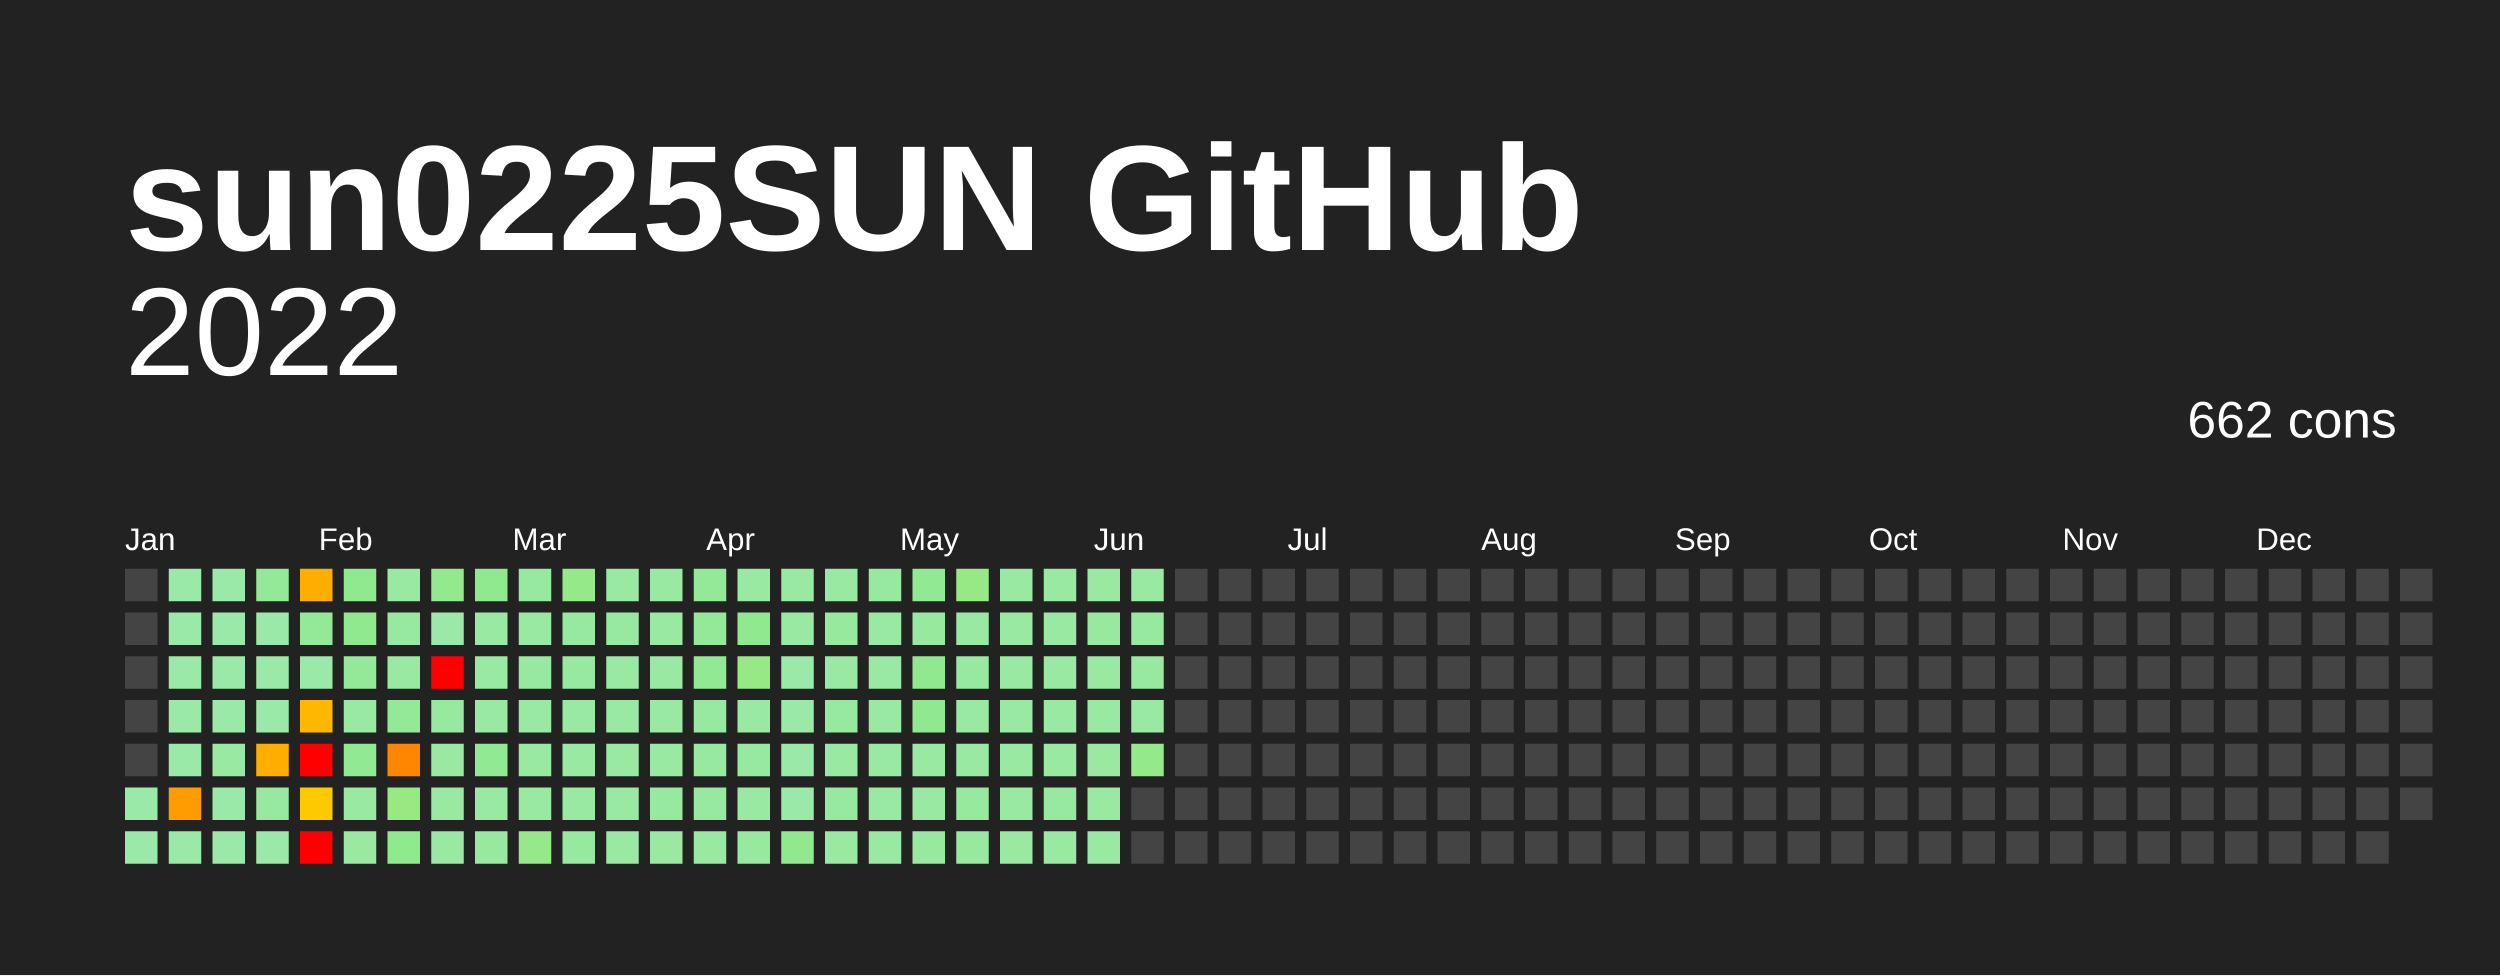
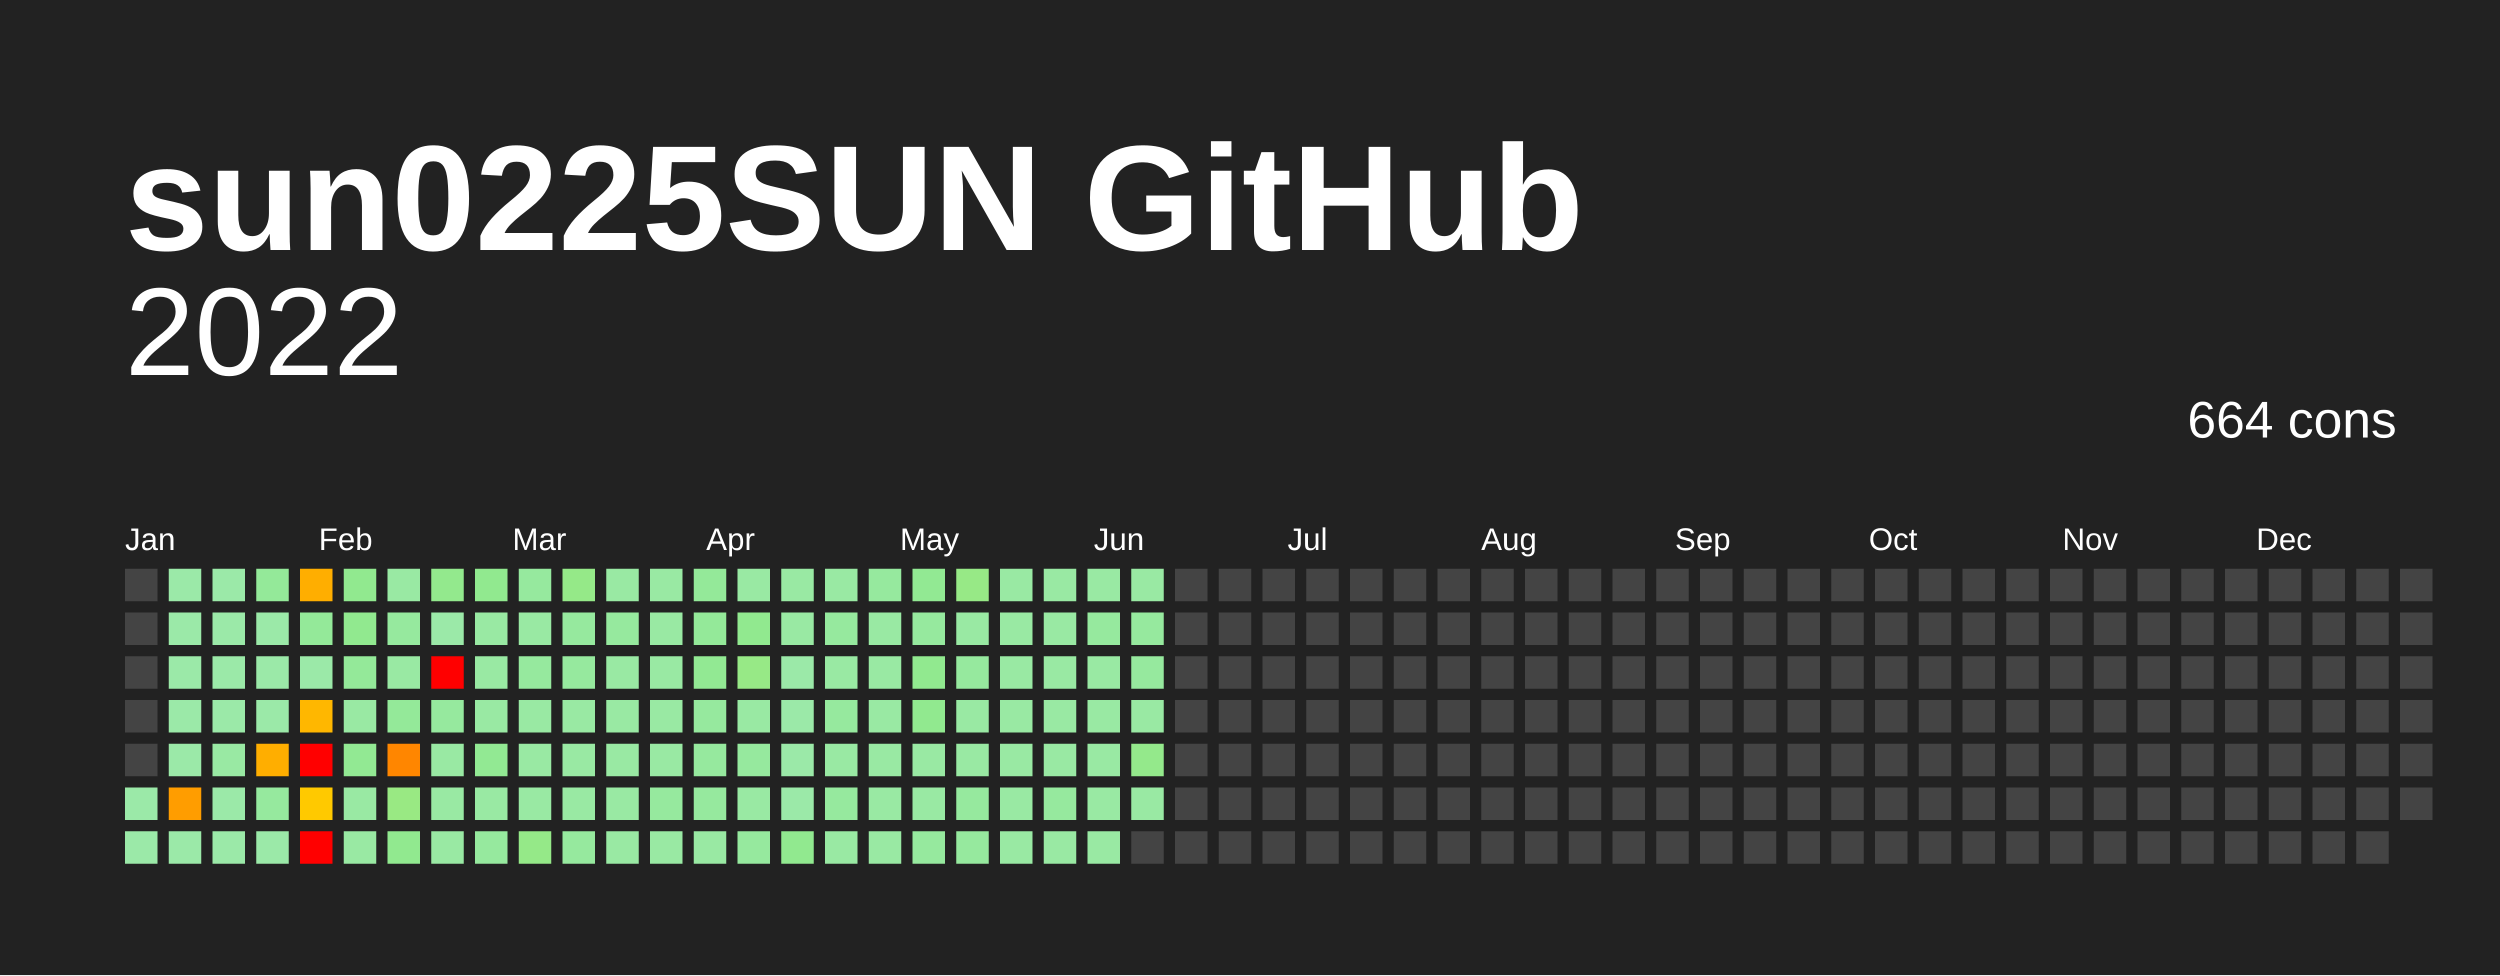
<svg xmlns="http://www.w3.org/2000/svg" baseProfile="full" height="78mm" version="1.1" viewBox="0,0,200,78" width="200mm">
  <defs />
  <rect fill="#222222" height="78" width="200" x="0" y="0" />
  <text fill="#FFFFFF" style="font-size:12px; font-family:Arial; font-weight:bold;" x="10" y="20">sun0225SUN GitHub</text>
  <text alignment-baseline="hanging" fill="#FFFFFF" style="font-size:10.0px; font-family:Arial;" x="10" y="30">2022</text>
-   <text alignment-baseline="hanging" fill="#FFFFFF" style="font-size:4.125px; font-family:Arial;" x="175" y="35">662 cons</text>
+   <text alignment-baseline="hanging" fill="#FFFFFF" style="font-size:4.125px; font-family:Arial;" x="175" y="35">664 cons</text>
  <text fill="#FFFFFF" style="font-size:2.5px; font-family:Arial" x="10.0" y="44">Jan</text>
  <text fill="#FFFFFF" style="font-size:2.5px; font-family:Arial" x="25.5" y="44">Feb</text>
  <text fill="#FFFFFF" style="font-size:2.5px; font-family:Arial" x="41.0" y="44">Mar</text>
  <text fill="#FFFFFF" style="font-size:2.5px; font-family:Arial" x="56.5" y="44">Apr</text>
  <text fill="#FFFFFF" style="font-size:2.5px; font-family:Arial" x="72.0" y="44">May</text>
  <text fill="#FFFFFF" style="font-size:2.5px; font-family:Arial" x="87.5" y="44">Jun</text>
  <text fill="#FFFFFF" style="font-size:2.5px; font-family:Arial" x="103.0" y="44">Jul</text>
  <text fill="#FFFFFF" style="font-size:2.5px; font-family:Arial" x="118.5" y="44">Aug</text>
  <text fill="#FFFFFF" style="font-size:2.5px; font-family:Arial" x="134.0" y="44">Sep</text>
  <text fill="#FFFFFF" style="font-size:2.5px; font-family:Arial" x="149.5" y="44">Oct</text>
  <text fill="#FFFFFF" style="font-size:2.5px; font-family:Arial" x="165.0" y="44">Nov</text>
  <text fill="#FFFFFF" style="font-size:2.5px; font-family:Arial" x="180.5" y="44">Dec</text>
  <rect fill="#444444" height="2.6" width="2.6" x="10.0" y="45.5" />
  <rect fill="#444444" height="2.6" width="2.6" x="10.0" y="49.0" />
  <rect fill="#444444" height="2.6" width="2.6" x="10.0" y="52.5" />
  <rect fill="#444444" height="2.6" width="2.6" x="10.0" y="56.0" />
  <rect fill="#444444" height="2.6" width="2.6" x="10.0" y="59.5" />
  <rect fill="#9be9a8" height="2.6" width="2.6" x="10.0" y="63.0" />
  <rect fill="#9be9a8" height="2.6" width="2.6" x="10.0" y="66.5" />
  <rect fill="#9be9a8" height="2.6" width="2.6" x="13.5" y="45.5" />
  <rect fill="#9be9a8" height="2.6" width="2.6" x="13.5" y="49.0" />
  <rect fill="#9be9a8" height="2.6" width="2.6" x="13.5" y="52.5" />
  <rect fill="#9be9a8" height="2.6" width="2.6" x="13.5" y="56.0" />
  <rect fill="#9be9a8" height="2.6" width="2.6" x="13.5" y="59.5" />
  <rect fill="#ff9d00" height="2.6" width="2.6" x="13.5" y="63.0" />
  <rect fill="#9be9a8" height="2.6" width="2.6" x="13.5" y="66.5" />
  <rect fill="#9be9a8" height="2.6" width="2.6" x="17.0" y="45.5" />
  <rect fill="#9be9a8" height="2.6" width="2.6" x="17.0" y="49.0" />
  <rect fill="#9be9a8" height="2.6" width="2.6" x="17.0" y="52.5" />
  <rect fill="#9be9a8" height="2.6" width="2.6" x="17.0" y="56.0" />
  <rect fill="#99e9a3" height="2.6" width="2.6" x="17.0" y="59.5" />
  <rect fill="#9be9a8" height="2.6" width="2.6" x="17.0" y="63.0" />
  <rect fill="#9be9a8" height="2.6" width="2.6" x="17.0" y="66.5" />
  <rect fill="#94e999" height="2.6" width="2.6" x="20.5" y="45.5" />
  <rect fill="#9be9a8" height="2.6" width="2.6" x="20.5" y="49.0" />
  <rect fill="#9be9a8" height="2.6" width="2.6" x="20.5" y="52.5" />
  <rect fill="#9be9a8" height="2.6" width="2.6" x="20.5" y="56.0" />
  <rect fill="#ffae00" height="2.6" width="2.6" x="20.5" y="59.5" />
  <rect fill="#96e99e" height="2.6" width="2.6" x="20.5" y="63.0" />
  <rect fill="#9be9a8" height="2.6" width="2.6" x="20.5" y="66.5" />
  <rect fill="#ffae00" height="2.6" width="2.6" x="24.0" y="45.5" />
  <rect fill="#94e999" height="2.6" width="2.6" x="24.0" y="49.0" />
  <rect fill="#9be9a8" height="2.6" width="2.6" x="24.0" y="52.5" />
  <rect fill="#ffb700" height="2.6" width="2.6" x="24.0" y="56.0" />
  <rect fill="red" height="2.6" width="2.6" x="24.0" y="59.5" />
  <rect fill="#ffc900" height="2.6" width="2.6" x="24.0" y="63.0" />
  <rect fill="red" height="2.6" width="2.6" x="24.0" y="66.5" />
  <rect fill="#91e98f" height="2.6" width="2.6" x="27.5" y="45.5" />
  <rect fill="#91e98f" height="2.6" width="2.6" x="27.5" y="49.0" />
  <rect fill="#94e999" height="2.6" width="2.6" x="27.5" y="52.5" />
  <rect fill="#99e9a3" height="2.6" width="2.6" x="27.5" y="56.0" />
  <rect fill="#92e993" height="2.6" width="2.6" x="27.5" y="59.5" />
  <rect fill="#99e9a3" height="2.6" width="2.6" x="27.5" y="63.0" />
  <rect fill="#99e9a3" height="2.6" width="2.6" x="27.5" y="66.5" />
  <rect fill="#99e9a3" height="2.6" width="2.6" x="31.0" y="45.5" />
  <rect fill="#96e99e" height="2.6" width="2.6" x="31.0" y="49.0" />
  <rect fill="#99e9a3" height="2.6" width="2.6" x="31.0" y="52.5" />
  <rect fill="#94e999" height="2.6" width="2.6" x="31.0" y="56.0" />
  <rect fill="#ff8600" height="2.6" width="2.6" x="31.0" y="59.5" />
  <rect fill="#99e983" height="2.6" width="2.6" x="31.0" y="63.0" />
  <rect fill="#91e98f" height="2.6" width="2.6" x="31.0" y="66.5" />
  <rect fill="#93e98d" height="2.6" width="2.6" x="34.5" y="45.5" />
  <rect fill="#9be9a8" height="2.6" width="2.6" x="34.5" y="49.0" />
  <rect fill="red" height="2.6" width="2.6" x="34.5" y="52.5" />
  <rect fill="#96e99e" height="2.6" width="2.6" x="34.5" y="56.0" />
  <rect fill="#99e9a3" height="2.6" width="2.6" x="34.5" y="59.5" />
  <rect fill="#99e9a3" height="2.6" width="2.6" x="34.5" y="63.0" />
  <rect fill="#99e9a3" height="2.6" width="2.6" x="34.5" y="66.5" />
  <rect fill="#91e98f" height="2.6" width="2.6" x="38.0" y="45.5" />
  <rect fill="#99e9a3" height="2.6" width="2.6" x="38.0" y="49.0" />
  <rect fill="#99e9a3" height="2.6" width="2.6" x="38.0" y="52.5" />
  <rect fill="#99e9a3" height="2.6" width="2.6" x="38.0" y="56.0" />
  <rect fill="#92e993" height="2.6" width="2.6" x="38.0" y="59.5" />
  <rect fill="#99e9a3" height="2.6" width="2.6" x="38.0" y="63.0" />
  <rect fill="#96e99e" height="2.6" width="2.6" x="38.0" y="66.5" />
  <rect fill="#96e99e" height="2.6" width="2.6" x="41.5" y="45.5" />
  <rect fill="#99e9a3" height="2.6" width="2.6" x="41.5" y="49.0" />
  <rect fill="#96e99e" height="2.6" width="2.6" x="41.5" y="52.5" />
  <rect fill="#99e9a3" height="2.6" width="2.6" x="41.5" y="56.0" />
  <rect fill="#99e9a3" height="2.6" width="2.6" x="41.5" y="59.5" />
  <rect fill="#99e9a3" height="2.6" width="2.6" x="41.5" y="63.0" />
  <rect fill="#95e988" height="2.6" width="2.6" x="41.5" y="66.5" />
  <rect fill="#95e988" height="2.6" width="2.6" x="45.0" y="45.5" />
  <rect fill="#96e99e" height="2.6" width="2.6" x="45.0" y="49.0" />
  <rect fill="#96e99e" height="2.6" width="2.6" x="45.0" y="52.5" />
  <rect fill="#99e9a3" height="2.6" width="2.6" x="45.0" y="56.0" />
  <rect fill="#99e9a3" height="2.6" width="2.6" x="45.0" y="59.5" />
  <rect fill="#99e9a3" height="2.6" width="2.6" x="45.0" y="63.0" />
  <rect fill="#96e99e" height="2.6" width="2.6" x="45.0" y="66.5" />
  <rect fill="#99e9a3" height="2.6" width="2.6" x="48.5" y="45.5" />
  <rect fill="#96e99e" height="2.6" width="2.6" x="48.5" y="49.0" />
  <rect fill="#99e9a3" height="2.6" width="2.6" x="48.5" y="52.5" />
  <rect fill="#99e9a3" height="2.6" width="2.6" x="48.5" y="56.0" />
  <rect fill="#99e9a3" height="2.6" width="2.6" x="48.5" y="59.5" />
  <rect fill="#99e9a3" height="2.6" width="2.6" x="48.5" y="63.0" />
  <rect fill="#99e9a3" height="2.6" width="2.6" x="48.5" y="66.5" />
  <rect fill="#99e9a3" height="2.6" width="2.6" x="52.0" y="45.5" />
  <rect fill="#99e9a3" height="2.6" width="2.6" x="52.0" y="49.0" />
  <rect fill="#99e9a3" height="2.6" width="2.6" x="52.0" y="52.5" />
  <rect fill="#99e9a3" height="2.6" width="2.6" x="52.0" y="56.0" />
  <rect fill="#99e9a3" height="2.6" width="2.6" x="52.0" y="59.5" />
  <rect fill="#96e99e" height="2.6" width="2.6" x="52.0" y="63.0" />
  <rect fill="#99e9a3" height="2.6" width="2.6" x="52.0" y="66.5" />
  <rect fill="#94e999" height="2.6" width="2.6" x="55.5" y="45.5" />
  <rect fill="#94e999" height="2.6" width="2.6" x="55.5" y="49.0" />
  <rect fill="#92e993" height="2.6" width="2.6" x="55.5" y="52.5" />
  <rect fill="#96e99e" height="2.6" width="2.6" x="55.5" y="56.0" />
  <rect fill="#96e99e" height="2.6" width="2.6" x="55.5" y="59.5" />
  <rect fill="#96e99e" height="2.6" width="2.6" x="55.5" y="63.0" />
  <rect fill="#99e9a3" height="2.6" width="2.6" x="55.5" y="66.5" />
  <rect fill="#99e9a3" height="2.6" width="2.6" x="59.0" y="45.5" />
  <rect fill="#91e98f" height="2.6" width="2.6" x="59.0" y="49.0" />
  <rect fill="#97e986" height="2.6" width="2.6" x="59.0" y="52.5" />
  <rect fill="#99e9a3" height="2.6" width="2.6" x="59.0" y="56.0" />
  <rect fill="#96e99e" height="2.6" width="2.6" x="59.0" y="59.5" />
  <rect fill="#99e9a3" height="2.6" width="2.6" x="59.0" y="63.0" />
  <rect fill="#96e99e" height="2.6" width="2.6" x="59.0" y="66.5" />
  <rect fill="#99e9a3" height="2.6" width="2.6" x="62.5" y="45.5" />
  <rect fill="#99e9a3" height="2.6" width="2.6" x="62.5" y="49.0" />
  <rect fill="#9be9a8" height="2.6" width="2.6" x="62.5" y="52.5" />
  <rect fill="#9be9a8" height="2.6" width="2.6" x="62.5" y="56.0" />
  <rect fill="#9be9a8" height="2.6" width="2.6" x="62.5" y="59.5" />
  <rect fill="#9be9a8" height="2.6" width="2.6" x="62.5" y="63.0" />
  <rect fill="#91e98f" height="2.6" width="2.6" x="62.5" y="66.5" />
  <rect fill="#99e9a3" height="2.6" width="2.6" x="66.0" y="45.5" />
  <rect fill="#96e99e" height="2.6" width="2.6" x="66.0" y="49.0" />
  <rect fill="#99e9a3" height="2.6" width="2.6" x="66.0" y="52.5" />
  <rect fill="#96e99e" height="2.6" width="2.6" x="66.0" y="56.0" />
  <rect fill="#99e9a3" height="2.6" width="2.6" x="66.0" y="59.5" />
  <rect fill="#96e99e" height="2.6" width="2.6" x="66.0" y="63.0" />
  <rect fill="#99e9a3" height="2.6" width="2.6" x="66.0" y="66.5" />
  <rect fill="#96e99e" height="2.6" width="2.6" x="69.5" y="45.5" />
  <rect fill="#99e9a3" height="2.6" width="2.6" x="69.5" y="49.0" />
  <rect fill="#99e9a3" height="2.6" width="2.6" x="69.5" y="52.5" />
  <rect fill="#99e9a3" height="2.6" width="2.6" x="69.5" y="56.0" />
  <rect fill="#99e9a3" height="2.6" width="2.6" x="69.5" y="59.5" />
  <rect fill="#99e9a3" height="2.6" width="2.6" x="69.5" y="63.0" />
  <rect fill="#99e9a3" height="2.6" width="2.6" x="69.5" y="66.5" />
  <rect fill="#92e993" height="2.6" width="2.6" x="73.0" y="45.5" />
  <rect fill="#96e99e" height="2.6" width="2.6" x="73.0" y="49.0" />
  <rect fill="#91e98f" height="2.6" width="2.6" x="73.0" y="52.5" />
  <rect fill="#91e98f" height="2.6" width="2.6" x="73.0" y="56.0" />
  <rect fill="#99e9a3" height="2.6" width="2.6" x="73.0" y="59.5" />
  <rect fill="#99e9a3" height="2.6" width="2.6" x="73.0" y="63.0" />
  <rect fill="#96e99e" height="2.6" width="2.6" x="73.0" y="66.5" />
  <rect fill="#97e986" height="2.6" width="2.6" x="76.5" y="45.5" />
  <rect fill="#99e9a3" height="2.6" width="2.6" x="76.5" y="49.0" />
  <rect fill="#96e99e" height="2.6" width="2.6" x="76.5" y="52.5" />
  <rect fill="#99e9a3" height="2.6" width="2.6" x="76.5" y="56.0" />
  <rect fill="#99e9a3" height="2.6" width="2.6" x="76.5" y="59.5" />
  <rect fill="#96e99e" height="2.6" width="2.6" x="76.5" y="63.0" />
  <rect fill="#96e99e" height="2.6" width="2.6" x="76.5" y="66.5" />
  <rect fill="#99e9a3" height="2.6" width="2.6" x="80.0" y="45.5" />
  <rect fill="#99e9a3" height="2.6" width="2.6" x="80.0" y="49.0" />
  <rect fill="#99e9a3" height="2.6" width="2.6" x="80.0" y="52.5" />
  <rect fill="#99e9a3" height="2.6" width="2.6" x="80.0" y="56.0" />
  <rect fill="#99e9a3" height="2.6" width="2.6" x="80.0" y="59.5" />
  <rect fill="#99e9a3" height="2.6" width="2.6" x="80.0" y="63.0" />
  <rect fill="#99e9a3" height="2.6" width="2.6" x="80.0" y="66.5" />
  <rect fill="#99e9a3" height="2.6" width="2.6" x="83.5" y="45.5" />
  <rect fill="#99e9a3" height="2.6" width="2.6" x="83.5" y="49.0" />
  <rect fill="#99e9a3" height="2.6" width="2.6" x="83.5" y="52.5" />
  <rect fill="#99e9a3" height="2.6" width="2.6" x="83.5" y="56.0" />
  <rect fill="#99e9a3" height="2.6" width="2.6" x="83.5" y="59.5" />
  <rect fill="#96e99e" height="2.6" width="2.6" x="83.5" y="63.0" />
  <rect fill="#99e9a3" height="2.6" width="2.6" x="83.5" y="66.5" />
  <rect fill="#99e9a3" height="2.6" width="2.6" x="87.0" y="45.5" />
  <rect fill="#96e99e" height="2.6" width="2.6" x="87.0" y="49.0" />
  <rect fill="#99e9a3" height="2.6" width="2.6" x="87.0" y="52.5" />
  <rect fill="#99e9a3" height="2.6" width="2.6" x="87.0" y="56.0" />
  <rect fill="#99e9a3" height="2.6" width="2.6" x="87.0" y="59.5" />
  <rect fill="#99e9a3" height="2.6" width="2.6" x="87.0" y="63.0" />
  <rect fill="#99e9a3" height="2.6" width="2.6" x="87.0" y="66.5" />
  <rect fill="#99e9a3" height="2.6" width="2.6" x="90.5" y="45.5" />
  <rect fill="#96e99e" height="2.6" width="2.6" x="90.5" y="49.0" />
  <rect fill="#96e99e" height="2.6" width="2.6" x="90.5" y="52.5" />
  <rect fill="#99e9a3" height="2.6" width="2.6" x="90.5" y="56.0" />
  <rect fill="#94e98b" height="2.6" width="2.6" x="90.5" y="59.5" />
-   <rect fill="#444444" height="2.6" width="2.6" x="90.5" y="63.0" />
+   <rect fill="#99e9a3" height="2.6" width="2.6" x="90.5" y="63.0" />
  <rect fill="#444444" height="2.6" width="2.6" x="90.5" y="66.5" />
  <rect fill="#444444" height="2.6" width="2.6" x="94.0" y="45.5" />
  <rect fill="#444444" height="2.6" width="2.6" x="94.0" y="49.0" />
  <rect fill="#444444" height="2.6" width="2.6" x="94.0" y="52.5" />
  <rect fill="#444444" height="2.6" width="2.6" x="94.0" y="56.0" />
  <rect fill="#444444" height="2.6" width="2.6" x="94.0" y="59.5" />
  <rect fill="#444444" height="2.6" width="2.6" x="94.0" y="63.0" />
  <rect fill="#444444" height="2.6" width="2.6" x="94.0" y="66.5" />
  <rect fill="#444444" height="2.6" width="2.6" x="97.5" y="45.5" />
  <rect fill="#444444" height="2.6" width="2.6" x="97.5" y="49.0" />
  <rect fill="#444444" height="2.6" width="2.6" x="97.5" y="52.5" />
  <rect fill="#444444" height="2.6" width="2.6" x="97.5" y="56.0" />
  <rect fill="#444444" height="2.6" width="2.6" x="97.5" y="59.5" />
  <rect fill="#444444" height="2.6" width="2.6" x="97.5" y="63.0" />
  <rect fill="#444444" height="2.6" width="2.6" x="97.5" y="66.5" />
  <rect fill="#444444" height="2.6" width="2.6" x="101.0" y="45.5" />
  <rect fill="#444444" height="2.6" width="2.6" x="101.0" y="49.0" />
  <rect fill="#444444" height="2.6" width="2.6" x="101.0" y="52.5" />
  <rect fill="#444444" height="2.6" width="2.6" x="101.0" y="56.0" />
  <rect fill="#444444" height="2.6" width="2.6" x="101.0" y="59.5" />
  <rect fill="#444444" height="2.6" width="2.6" x="101.0" y="63.0" />
  <rect fill="#444444" height="2.6" width="2.6" x="101.0" y="66.5" />
  <rect fill="#444444" height="2.6" width="2.6" x="104.5" y="45.5" />
  <rect fill="#444444" height="2.6" width="2.6" x="104.5" y="49.0" />
  <rect fill="#444444" height="2.6" width="2.6" x="104.5" y="52.5" />
  <rect fill="#444444" height="2.6" width="2.6" x="104.5" y="56.0" />
  <rect fill="#444444" height="2.6" width="2.6" x="104.5" y="59.5" />
  <rect fill="#444444" height="2.6" width="2.6" x="104.5" y="63.0" />
  <rect fill="#444444" height="2.6" width="2.6" x="104.5" y="66.5" />
  <rect fill="#444444" height="2.6" width="2.6" x="108.0" y="45.5" />
  <rect fill="#444444" height="2.6" width="2.6" x="108.0" y="49.0" />
  <rect fill="#444444" height="2.6" width="2.6" x="108.0" y="52.5" />
  <rect fill="#444444" height="2.6" width="2.6" x="108.0" y="56.0" />
  <rect fill="#444444" height="2.6" width="2.6" x="108.0" y="59.5" />
  <rect fill="#444444" height="2.6" width="2.6" x="108.0" y="63.0" />
  <rect fill="#444444" height="2.6" width="2.6" x="108.0" y="66.5" />
  <rect fill="#444444" height="2.6" width="2.6" x="111.5" y="45.5" />
  <rect fill="#444444" height="2.6" width="2.6" x="111.5" y="49.0" />
  <rect fill="#444444" height="2.6" width="2.6" x="111.5" y="52.5" />
  <rect fill="#444444" height="2.6" width="2.6" x="111.5" y="56.0" />
  <rect fill="#444444" height="2.6" width="2.6" x="111.5" y="59.5" />
  <rect fill="#444444" height="2.6" width="2.6" x="111.5" y="63.0" />
  <rect fill="#444444" height="2.6" width="2.6" x="111.5" y="66.5" />
  <rect fill="#444444" height="2.6" width="2.6" x="115.0" y="45.5" />
  <rect fill="#444444" height="2.6" width="2.6" x="115.0" y="49.0" />
  <rect fill="#444444" height="2.6" width="2.6" x="115.0" y="52.5" />
  <rect fill="#444444" height="2.6" width="2.6" x="115.0" y="56.0" />
  <rect fill="#444444" height="2.6" width="2.6" x="115.0" y="59.5" />
  <rect fill="#444444" height="2.6" width="2.6" x="115.0" y="63.0" />
  <rect fill="#444444" height="2.6" width="2.6" x="115.0" y="66.5" />
  <rect fill="#444444" height="2.6" width="2.6" x="118.5" y="45.5" />
  <rect fill="#444444" height="2.6" width="2.6" x="118.5" y="49.0" />
  <rect fill="#444444" height="2.6" width="2.6" x="118.5" y="52.5" />
  <rect fill="#444444" height="2.6" width="2.6" x="118.5" y="56.0" />
  <rect fill="#444444" height="2.6" width="2.6" x="118.5" y="59.5" />
  <rect fill="#444444" height="2.6" width="2.6" x="118.5" y="63.0" />
  <rect fill="#444444" height="2.6" width="2.6" x="118.5" y="66.5" />
  <rect fill="#444444" height="2.6" width="2.6" x="122.0" y="45.5" />
  <rect fill="#444444" height="2.6" width="2.6" x="122.0" y="49.0" />
  <rect fill="#444444" height="2.6" width="2.6" x="122.0" y="52.5" />
  <rect fill="#444444" height="2.6" width="2.6" x="122.0" y="56.0" />
  <rect fill="#444444" height="2.6" width="2.6" x="122.0" y="59.5" />
  <rect fill="#444444" height="2.6" width="2.6" x="122.0" y="63.0" />
  <rect fill="#444444" height="2.6" width="2.6" x="122.0" y="66.5" />
  <rect fill="#444444" height="2.6" width="2.6" x="125.5" y="45.5" />
  <rect fill="#444444" height="2.6" width="2.6" x="125.5" y="49.0" />
  <rect fill="#444444" height="2.6" width="2.6" x="125.5" y="52.5" />
  <rect fill="#444444" height="2.6" width="2.6" x="125.5" y="56.0" />
  <rect fill="#444444" height="2.6" width="2.6" x="125.5" y="59.5" />
  <rect fill="#444444" height="2.6" width="2.6" x="125.5" y="63.0" />
  <rect fill="#444444" height="2.6" width="2.6" x="125.5" y="66.5" />
  <rect fill="#444444" height="2.6" width="2.6" x="129.0" y="45.5" />
  <rect fill="#444444" height="2.6" width="2.6" x="129.0" y="49.0" />
  <rect fill="#444444" height="2.6" width="2.6" x="129.0" y="52.5" />
  <rect fill="#444444" height="2.6" width="2.6" x="129.0" y="56.0" />
  <rect fill="#444444" height="2.6" width="2.6" x="129.0" y="59.5" />
  <rect fill="#444444" height="2.6" width="2.6" x="129.0" y="63.0" />
  <rect fill="#444444" height="2.6" width="2.6" x="129.0" y="66.5" />
  <rect fill="#444444" height="2.6" width="2.6" x="132.5" y="45.5" />
  <rect fill="#444444" height="2.6" width="2.6" x="132.5" y="49.0" />
  <rect fill="#444444" height="2.6" width="2.6" x="132.5" y="52.5" />
  <rect fill="#444444" height="2.6" width="2.6" x="132.5" y="56.0" />
  <rect fill="#444444" height="2.6" width="2.6" x="132.5" y="59.5" />
  <rect fill="#444444" height="2.6" width="2.6" x="132.5" y="63.0" />
  <rect fill="#444444" height="2.6" width="2.6" x="132.5" y="66.5" />
  <rect fill="#444444" height="2.6" width="2.6" x="136.0" y="45.5" />
  <rect fill="#444444" height="2.6" width="2.6" x="136.0" y="49.0" />
  <rect fill="#444444" height="2.6" width="2.6" x="136.0" y="52.5" />
  <rect fill="#444444" height="2.6" width="2.6" x="136.0" y="56.0" />
  <rect fill="#444444" height="2.6" width="2.6" x="136.0" y="59.5" />
  <rect fill="#444444" height="2.6" width="2.6" x="136.0" y="63.0" />
  <rect fill="#444444" height="2.6" width="2.6" x="136.0" y="66.5" />
  <rect fill="#444444" height="2.6" width="2.6" x="139.5" y="45.5" />
  <rect fill="#444444" height="2.6" width="2.6" x="139.5" y="49.0" />
  <rect fill="#444444" height="2.6" width="2.6" x="139.5" y="52.5" />
  <rect fill="#444444" height="2.6" width="2.6" x="139.5" y="56.0" />
  <rect fill="#444444" height="2.6" width="2.6" x="139.5" y="59.5" />
  <rect fill="#444444" height="2.6" width="2.6" x="139.5" y="63.0" />
  <rect fill="#444444" height="2.6" width="2.6" x="139.5" y="66.5" />
  <rect fill="#444444" height="2.6" width="2.6" x="143.0" y="45.5" />
  <rect fill="#444444" height="2.6" width="2.6" x="143.0" y="49.0" />
  <rect fill="#444444" height="2.6" width="2.6" x="143.0" y="52.5" />
  <rect fill="#444444" height="2.6" width="2.6" x="143.0" y="56.0" />
  <rect fill="#444444" height="2.6" width="2.6" x="143.0" y="59.5" />
  <rect fill="#444444" height="2.6" width="2.6" x="143.0" y="63.0" />
  <rect fill="#444444" height="2.6" width="2.6" x="143.0" y="66.5" />
  <rect fill="#444444" height="2.6" width="2.6" x="146.5" y="45.5" />
  <rect fill="#444444" height="2.6" width="2.6" x="146.5" y="49.0" />
  <rect fill="#444444" height="2.6" width="2.6" x="146.5" y="52.5" />
  <rect fill="#444444" height="2.6" width="2.6" x="146.5" y="56.0" />
  <rect fill="#444444" height="2.6" width="2.6" x="146.5" y="59.5" />
  <rect fill="#444444" height="2.6" width="2.6" x="146.5" y="63.0" />
  <rect fill="#444444" height="2.6" width="2.6" x="146.5" y="66.5" />
  <rect fill="#444444" height="2.6" width="2.6" x="150.0" y="45.5" />
  <rect fill="#444444" height="2.6" width="2.6" x="150.0" y="49.0" />
  <rect fill="#444444" height="2.6" width="2.6" x="150.0" y="52.5" />
  <rect fill="#444444" height="2.6" width="2.6" x="150.0" y="56.0" />
  <rect fill="#444444" height="2.6" width="2.6" x="150.0" y="59.5" />
  <rect fill="#444444" height="2.6" width="2.6" x="150.0" y="63.0" />
  <rect fill="#444444" height="2.6" width="2.6" x="150.0" y="66.5" />
  <rect fill="#444444" height="2.6" width="2.6" x="153.5" y="45.5" />
  <rect fill="#444444" height="2.6" width="2.6" x="153.5" y="49.0" />
  <rect fill="#444444" height="2.6" width="2.6" x="153.5" y="52.5" />
  <rect fill="#444444" height="2.6" width="2.6" x="153.5" y="56.0" />
  <rect fill="#444444" height="2.6" width="2.6" x="153.5" y="59.5" />
  <rect fill="#444444" height="2.6" width="2.6" x="153.5" y="63.0" />
  <rect fill="#444444" height="2.6" width="2.6" x="153.5" y="66.5" />
  <rect fill="#444444" height="2.6" width="2.6" x="157.0" y="45.5" />
  <rect fill="#444444" height="2.6" width="2.6" x="157.0" y="49.0" />
  <rect fill="#444444" height="2.6" width="2.6" x="157.0" y="52.5" />
  <rect fill="#444444" height="2.6" width="2.6" x="157.0" y="56.0" />
  <rect fill="#444444" height="2.6" width="2.6" x="157.0" y="59.5" />
  <rect fill="#444444" height="2.6" width="2.6" x="157.0" y="63.0" />
  <rect fill="#444444" height="2.6" width="2.6" x="157.0" y="66.5" />
  <rect fill="#444444" height="2.6" width="2.6" x="160.5" y="45.5" />
  <rect fill="#444444" height="2.6" width="2.6" x="160.5" y="49.0" />
  <rect fill="#444444" height="2.6" width="2.6" x="160.5" y="52.5" />
  <rect fill="#444444" height="2.6" width="2.6" x="160.5" y="56.0" />
  <rect fill="#444444" height="2.6" width="2.6" x="160.5" y="59.5" />
  <rect fill="#444444" height="2.6" width="2.6" x="160.5" y="63.0" />
  <rect fill="#444444" height="2.6" width="2.6" x="160.5" y="66.5" />
  <rect fill="#444444" height="2.6" width="2.6" x="164.0" y="45.5" />
  <rect fill="#444444" height="2.6" width="2.6" x="164.0" y="49.0" />
  <rect fill="#444444" height="2.6" width="2.6" x="164.0" y="52.5" />
  <rect fill="#444444" height="2.6" width="2.6" x="164.0" y="56.0" />
  <rect fill="#444444" height="2.6" width="2.6" x="164.0" y="59.5" />
  <rect fill="#444444" height="2.6" width="2.6" x="164.0" y="63.0" />
  <rect fill="#444444" height="2.6" width="2.6" x="164.0" y="66.5" />
  <rect fill="#444444" height="2.6" width="2.6" x="167.5" y="45.5" />
  <rect fill="#444444" height="2.6" width="2.6" x="167.5" y="49.0" />
  <rect fill="#444444" height="2.6" width="2.6" x="167.5" y="52.5" />
  <rect fill="#444444" height="2.6" width="2.6" x="167.5" y="56.0" />
  <rect fill="#444444" height="2.6" width="2.6" x="167.5" y="59.5" />
  <rect fill="#444444" height="2.6" width="2.6" x="167.5" y="63.0" />
  <rect fill="#444444" height="2.6" width="2.6" x="167.5" y="66.5" />
  <rect fill="#444444" height="2.6" width="2.6" x="171.0" y="45.5" />
  <rect fill="#444444" height="2.6" width="2.6" x="171.0" y="49.0" />
  <rect fill="#444444" height="2.6" width="2.6" x="171.0" y="52.5" />
  <rect fill="#444444" height="2.6" width="2.6" x="171.0" y="56.0" />
  <rect fill="#444444" height="2.6" width="2.6" x="171.0" y="59.5" />
  <rect fill="#444444" height="2.6" width="2.6" x="171.0" y="63.0" />
  <rect fill="#444444" height="2.6" width="2.6" x="171.0" y="66.5" />
  <rect fill="#444444" height="2.6" width="2.6" x="174.5" y="45.5" />
  <rect fill="#444444" height="2.6" width="2.6" x="174.5" y="49.0" />
  <rect fill="#444444" height="2.6" width="2.6" x="174.5" y="52.5" />
  <rect fill="#444444" height="2.6" width="2.6" x="174.5" y="56.0" />
  <rect fill="#444444" height="2.6" width="2.6" x="174.5" y="59.5" />
  <rect fill="#444444" height="2.6" width="2.6" x="174.5" y="63.0" />
  <rect fill="#444444" height="2.6" width="2.6" x="174.5" y="66.5" />
  <rect fill="#444444" height="2.6" width="2.6" x="178.0" y="45.5" />
  <rect fill="#444444" height="2.6" width="2.6" x="178.0" y="49.0" />
  <rect fill="#444444" height="2.6" width="2.6" x="178.0" y="52.5" />
  <rect fill="#444444" height="2.6" width="2.6" x="178.0" y="56.0" />
  <rect fill="#444444" height="2.6" width="2.6" x="178.0" y="59.5" />
  <rect fill="#444444" height="2.6" width="2.6" x="178.0" y="63.0" />
  <rect fill="#444444" height="2.6" width="2.6" x="178.0" y="66.5" />
  <rect fill="#444444" height="2.6" width="2.6" x="181.5" y="45.5" />
  <rect fill="#444444" height="2.6" width="2.6" x="181.5" y="49.0" />
  <rect fill="#444444" height="2.6" width="2.6" x="181.5" y="52.5" />
  <rect fill="#444444" height="2.6" width="2.6" x="181.5" y="56.0" />
  <rect fill="#444444" height="2.6" width="2.6" x="181.5" y="59.5" />
  <rect fill="#444444" height="2.6" width="2.6" x="181.5" y="63.0" />
  <rect fill="#444444" height="2.6" width="2.6" x="181.5" y="66.5" />
  <rect fill="#444444" height="2.6" width="2.6" x="185.0" y="45.5" />
  <rect fill="#444444" height="2.6" width="2.6" x="185.0" y="49.0" />
  <rect fill="#444444" height="2.6" width="2.6" x="185.0" y="52.5" />
  <rect fill="#444444" height="2.6" width="2.6" x="185.0" y="56.0" />
  <rect fill="#444444" height="2.6" width="2.6" x="185.0" y="59.5" />
  <rect fill="#444444" height="2.6" width="2.6" x="185.0" y="63.0" />
  <rect fill="#444444" height="2.6" width="2.6" x="185.0" y="66.5" />
  <rect fill="#444444" height="2.6" width="2.6" x="188.5" y="45.5" />
  <rect fill="#444444" height="2.6" width="2.6" x="188.5" y="49.0" />
  <rect fill="#444444" height="2.6" width="2.6" x="188.5" y="52.5" />
  <rect fill="#444444" height="2.6" width="2.6" x="188.5" y="56.0" />
  <rect fill="#444444" height="2.6" width="2.6" x="188.5" y="59.5" />
  <rect fill="#444444" height="2.6" width="2.6" x="188.5" y="63.0" />
  <rect fill="#444444" height="2.6" width="2.6" x="188.5" y="66.5" />
  <rect fill="#444444" height="2.6" width="2.6" x="192.0" y="45.5" />
  <rect fill="#444444" height="2.6" width="2.6" x="192.0" y="49.0" />
  <rect fill="#444444" height="2.6" width="2.6" x="192.0" y="52.5" />
  <rect fill="#444444" height="2.6" width="2.6" x="192.0" y="56.0" />
  <rect fill="#444444" height="2.6" width="2.6" x="192.0" y="59.5" />
  <rect fill="#444444" height="2.6" width="2.6" x="192.0" y="63.0" />
</svg>
